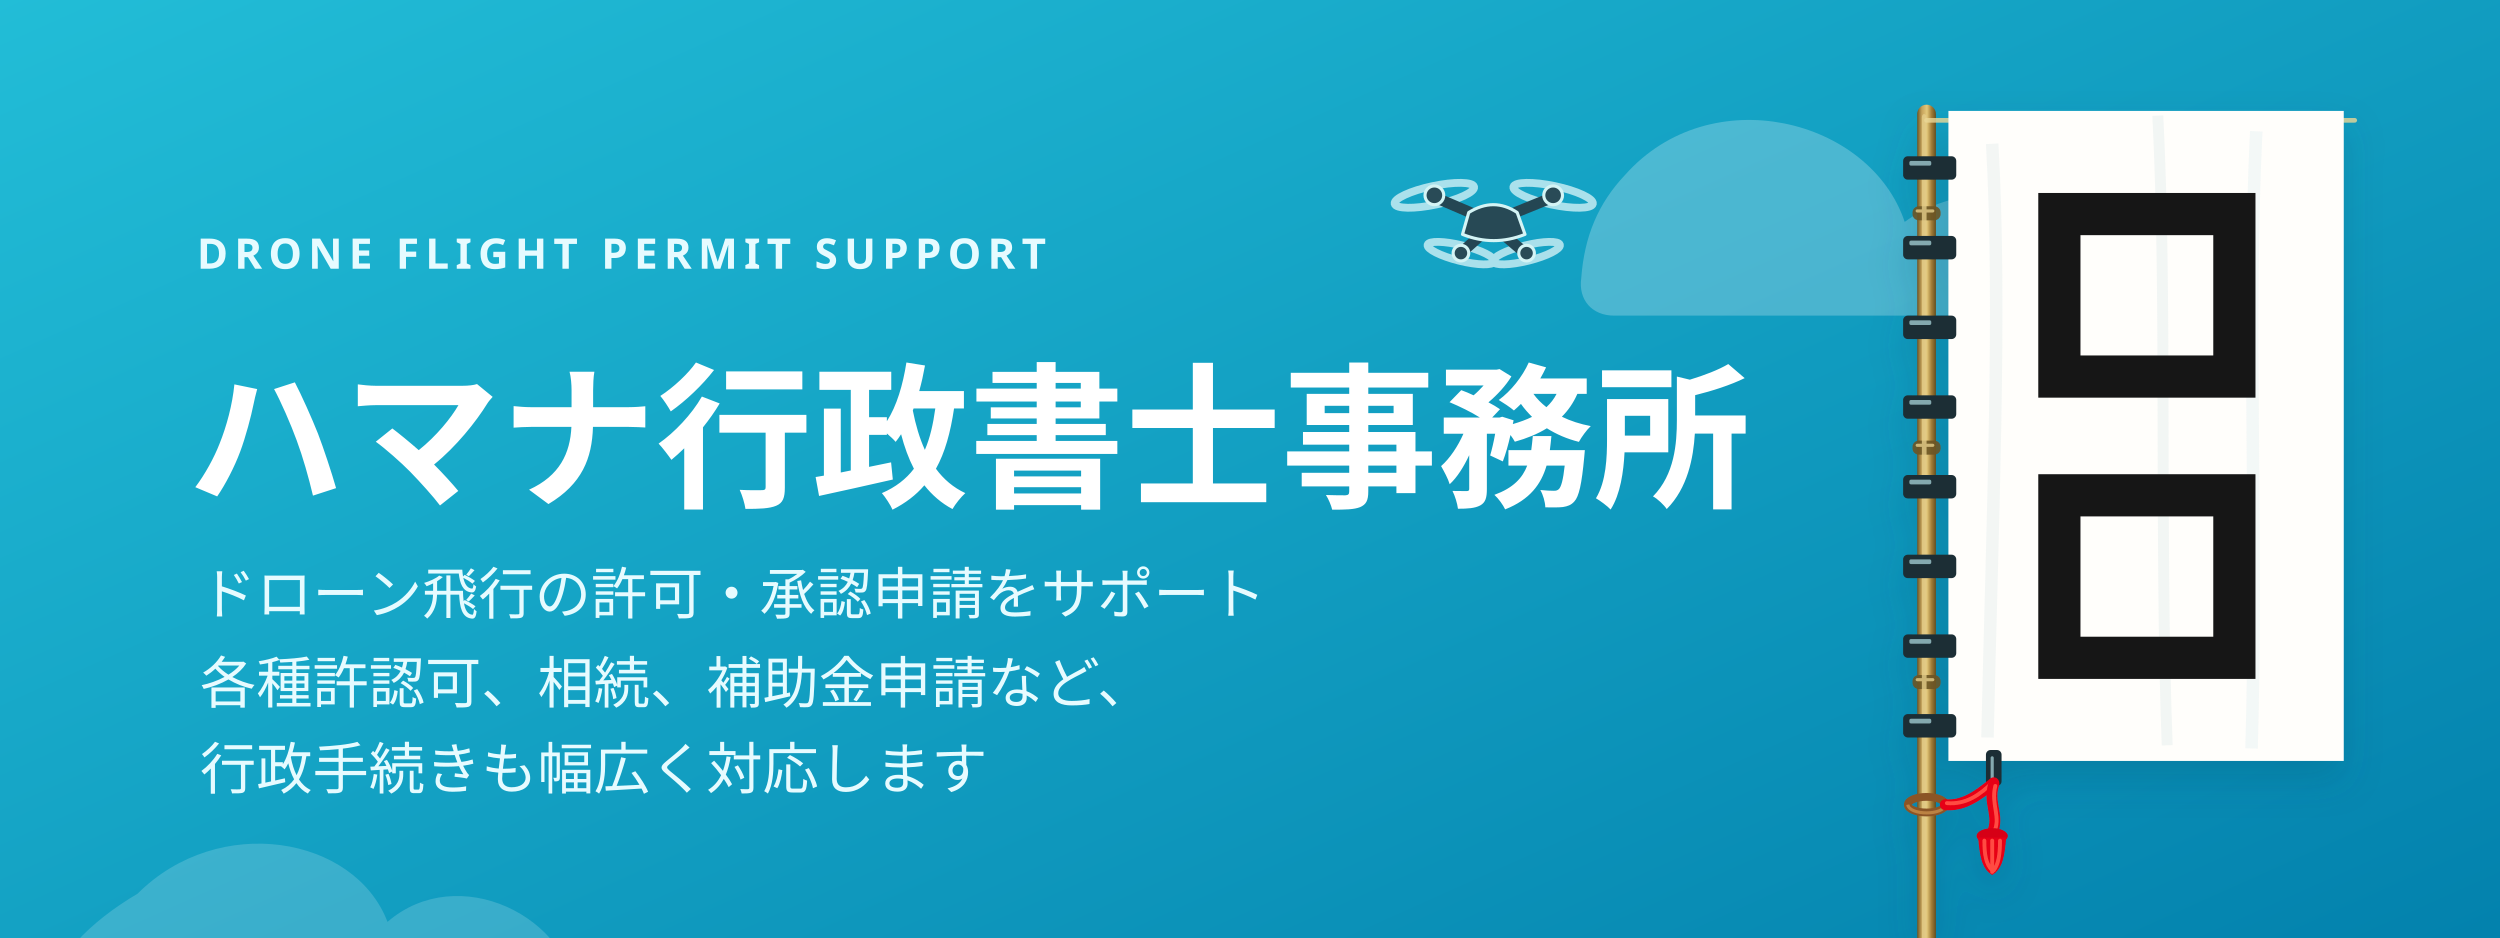
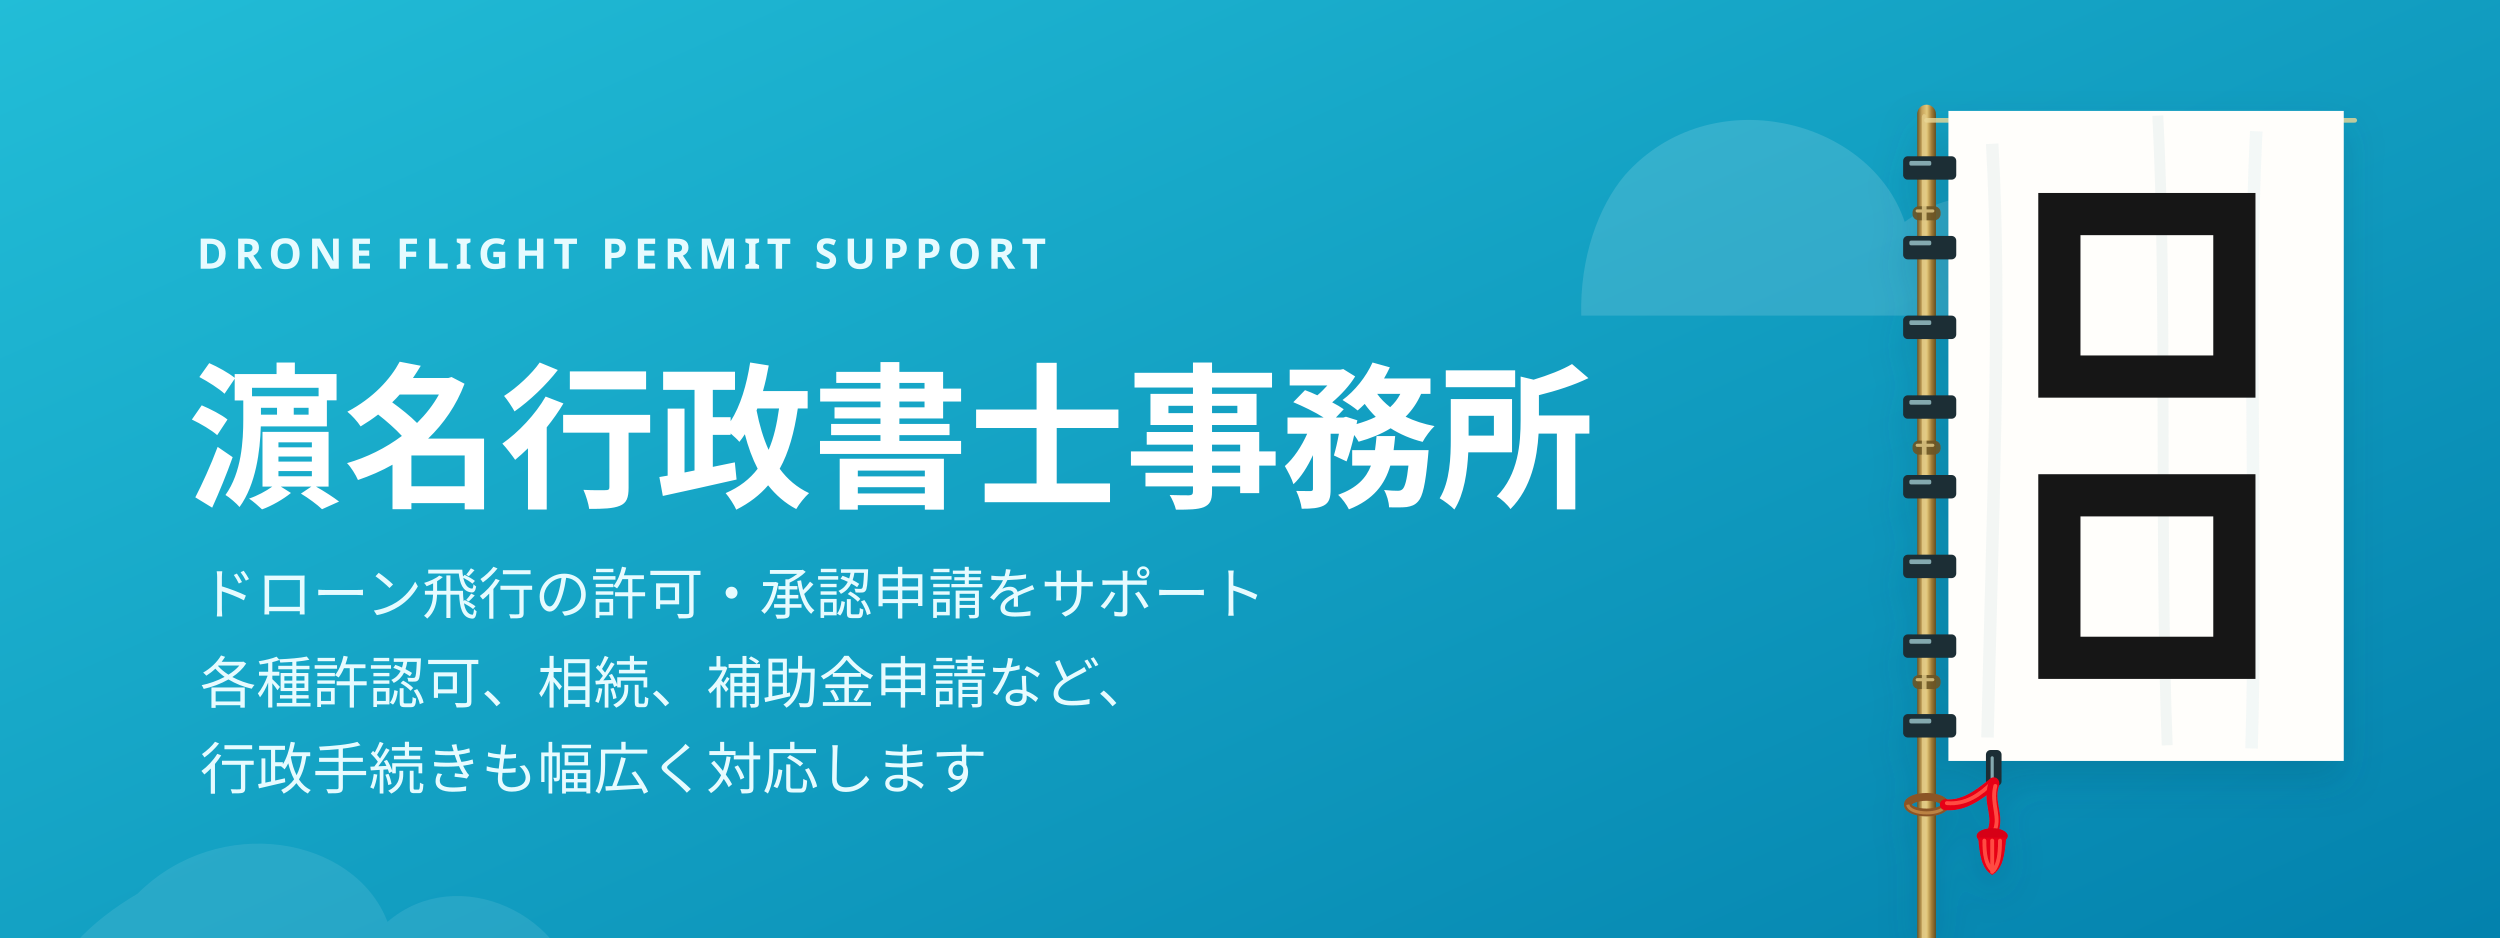
<svg xmlns="http://www.w3.org/2000/svg" width="1600" height="600" viewBox="0 0 1600 600">
  <defs>
    <linearGradient id="sky" x1="0" x2="1" y1="0" y2="1">
      <stop offset="0" stop-color="#22bdd7" />
      <stop offset="1" stop-color="#007ca9" />
    </linearGradient>
    <filter id="shadow" x="-20%" y="-20%" width="140%" height="140%">
      <feDropShadow dx="0" dy="12" stdDeviation="12" flood-color="#00516d" flood-opacity=".20" />
    </filter>
    <filter id="motionBlur" x="-30%" y="-30%" width="160%" height="160%">
      <feGaussianBlur stdDeviation="3.2" />
    </filter>
    <linearGradient id="bamboo" x1="0" x2="1">
      <stop offset="0" stop-color="#6c5523" />
      <stop offset=".25" stop-color="#c5a35d" />
      <stop offset=".52" stop-color="#e3c87a" />
      <stop offset=".76" stop-color="#a37e38" />
      <stop offset="1" stop-color="#654d1f" />
    </linearGradient>
  </defs>
  <rect width="1600" height="720" fill="url(#sky)" />
-   <path d="M1040 112 C1095 50 1197 76 1219 142 C1274 102 1352 138 1358 181 C1361 194 1350 202 1336 202 L1033 202 C1019 202 1010 192 1012 178 C1014 151 1023 130 1040 112 Z" fill="#fff" opacity=".24" />
-   <path d="M88 572 C140 520 227 535 248 590 C293 551 366 586 370 642 L30 642 C31 615 59 589 88 572 Z" fill="#fff" opacity=".17" />
-   <g transform="translate(900 105)" fill="none" stroke-linecap="round" stroke-linejoin="round">
-     <g stroke="#e9fbfc" stroke-width="5" opacity=".7">
-       <ellipse cx="18" cy="20" rx="26" ry="6" transform="rotate(-12 18 20)" />
-       <ellipse cx="94" cy="20" rx="26" ry="6" transform="rotate(12 94 20)" />
-       <ellipse cx="35" cy="57" rx="22" ry="5" transform="rotate(14 35 57)" />
-       <ellipse cx="77" cy="57" rx="22" ry="5" transform="rotate(-14 77 57)" />
-     </g>
-     <g stroke="#244653" stroke-width="7">
-       <path d="M55 37 L20 22 M55 37 L92 22 M55 39 L36 56 M55 39 L75 56" />
-     </g>
-     <g fill="#294b57" stroke="#d4f4f5" stroke-width="2">
-       <circle cx="18" cy="20" r="6" />
-       <circle cx="94" cy="20" r="6" />
-       <circle cx="35" cy="57" r="5" />
-       <circle cx="77" cy="57" r="5" />
-     </g>
-     <path d="M40 31 Q56 21 71 31 L76 45 Q56 53 36 45 Z" fill="#274955" stroke="#d4f4f5" stroke-width="2" />
-   </g>
+   <path d="M1040 112 C1095 50 1197 76 1219 142 C1274 102 1352 138 1358 202 L1012 202 C1011 165 1023 132 1040 112 Z" fill="#fff" opacity=".14" />
+   <path d="M88 572 C140 520 227 535 248 590 C293 551 366 586 370 642 L30 642 C31 615 59 589 88 572 Z" fill="#fff" opacity=".09" />
  <text x="126" y="172" fill="#e6fbff" font-size="27" font-family="Meiryo,sans-serif" font-weight="700" letter-spacing="4">DRONE FLIGHT PERMIT SUPPORT</text>
-   <text x="120" y="317" fill="#fff" font-size="100" font-family="Meiryo,sans-serif" font-weight="700">ハマナ行政書士事務所</text>
+   <text x="120" y="317" fill="#fff" font-size="100" font-family="Meiryo,sans-serif" font-weight="700">濵名行政書士事務所</text>
  <text x="128" y="393" fill="#e6fbff" font-size="36" font-family="Meiryo,sans-serif">ドローン飛行の許可・承認申請をサポート</text>
  <text x="128" y="450" fill="#e6fbff" font-size="36" font-family="Meiryo,sans-serif">各種許認可、相続、補助金申請など、</text>
  <text x="128" y="505" fill="#e6fbff" font-size="36" font-family="Meiryo,sans-serif">行政手続きも幅広く対応します</text>
  <g display="none" transform="translate(1060 205)" filter="url(#shadow)">
    <path d="M222 154 L254 -104" fill="none" stroke="#253c45" stroke-width="9" stroke-linecap="round" />
    <rect x="254" y="-104" width="126" height="210" fill="#ffffff" stroke="#e9f5f6" stroke-width="3" />
    <rect x="281" y="-62" width="72" height="62" fill="none" stroke="#151515" stroke-width="18" />
    <rect x="281" y="47" width="72" height="62" fill="none" stroke="#151515" stroke-width="18" />
    <g filter="url(#motionBlur)" fill="none" stroke="#d9f8fa" stroke-linecap="round">
      <ellipse cx="55" cy="82" rx="66" ry="17" stroke-width="11" opacity=".34" transform="rotate(-14 55 82)" />
      <ellipse cx="351" cy="82" rx="66" ry="17" stroke-width="11" opacity=".34" transform="rotate(14 351 82)" />
      <ellipse cx="105" cy="220" rx="56" ry="14" stroke-width="10" opacity=".30" transform="rotate(16 105 220)" />
      <ellipse cx="301" cy="220" rx="56" ry="14" stroke-width="10" opacity=".30" transform="rotate(-16 301 220)" />
    </g>
    <g fill="none" stroke="#203943" stroke-linecap="round" opacity=".58">
      <path d="M6 75 Q55 42 104 75" stroke-width="8" />
      <path d="M302 75 Q351 42 400 75" stroke-width="8" />
      <path d="M62 216 Q105 187 148 216" stroke-width="7" />
      <path d="M258 216 Q301 187 344 216" stroke-width="7" />
    </g>
    <g fill="#2b4853" stroke="#d8f8fb" stroke-width="7">
      <circle cx="55" cy="82" r="18" />
      <circle cx="351" cy="82" r="18" />
      <circle cx="105" cy="220" r="17" />
      <circle cx="301" cy="220" r="17" />
    </g>
    <g fill="none" stroke="#283f49" stroke-width="30" stroke-linecap="round">
      <path d="M166 164 L64 89" />
      <path d="M240 164 L342 89" />
      <path d="M171 205 L105 220" />
      <path d="M235 205 L301 220" />
    </g>
    <g fill="none" stroke="#7aa9b5" stroke-width="5" stroke-linecap="round">
      <path d="M166 164 L64 89" />
      <path d="M240 164 L342 89" />
      <path d="M171 205 L105 220" />
      <path d="M235 205 L301 220" />
    </g>
    <path d="M149 139 Q202 111 255 139 L273 190 Q258 226 202 239 Q146 226 131 190 Z" fill="#263f4a" />
    <path d="M166 144 Q202 125 238 144 L248 171 Q202 188 156 171 Z" fill="#547b87" />
    <path d="M143 190 Q202 212 261 190 L249 211 Q202 234 155 211 Z" fill="#1a3039" />
    <circle cx="166" cy="176" r="12" fill="#111e24" />
    <circle cx="238" cy="176" r="12" fill="#111e24" />
    <circle cx="163" cy="173" r="4" fill="#c9f7fb" />
    <circle cx="235" cy="173" r="4" fill="#c9f7fb" />
    <path d="M158 234 L139 299 M246 234 L265 299" fill="none" stroke="#263f49" stroke-width="12" stroke-linecap="round" />
    <path d="M124 302 L155 302 M249 302 L280 302" fill="none" stroke="#d8f8fb" stroke-width="8" stroke-linecap="round" />
  </g>
  <g transform="translate(1135 25)" filter="url(#shadow)">
    <rect x="92" y="42" width="12" height="650" rx="6" fill="url(#bamboo)" />
    <g fill="#6b5525" opacity=".9">
      <rect x="89" y="107" width="18" height="9" rx="4" />
      <rect x="89" y="257" width="18" height="9" rx="4" />
      <rect x="89" y="407" width="18" height="9" rx="4" />
    </g>
    <g fill="#e4cd8a" opacity=".8">
      <rect x="95" y="48" width="3" height="625" rx="2" />
      <rect x="91" y="109" width="12" height="2" rx="1" />
      <rect x="91" y="259" width="12" height="2" rx="1" />
      <rect x="91" y="409" width="12" height="2" rx="1" />
    </g>
    <path d="M98 52 L372 52" fill="none" stroke="url(#bamboo)" stroke-width="12" stroke-linecap="round" />
    <path d="M98 52 L372 52" fill="none" stroke="#ead796" stroke-width="3" stroke-linecap="round" opacity=".8" />
    <path d="M112 46 L365 46 L365 462 L112 462 Z" fill="#fffefb" />
    <path d="M140 67 C146 172 140 310 137 447" fill="none" stroke="#dce9e9" stroke-width="8" opacity=".35" />
    <path d="M246 49 C252 166 247 318 252 452" fill="none" stroke="#cbdedf" stroke-width="7" opacity=".25" />
    <path d="M309 59 C303 180 310 318 306 454" fill="none" stroke="#eef5f5" stroke-width="8" opacity=".70" />
    <g fill="#1d2f35">
      <rect x="83" y="75" width="34" height="15" rx="3" />
      <rect x="83" y="126" width="34" height="15" rx="3" />
      <rect x="83" y="177" width="34" height="15" rx="3" />
      <rect x="83" y="228" width="34" height="15" rx="3" />
      <rect x="83" y="279" width="34" height="15" rx="3" />
      <rect x="83" y="330" width="34" height="15" rx="3" />
      <rect x="83" y="381" width="34" height="15" rx="3" />
      <rect x="83" y="432" width="34" height="15" rx="3" />
    </g>
    <g fill="#84a9af">
      <rect x="87" y="78" width="14" height="3" rx="1" />
      <rect x="87" y="129" width="14" height="3" rx="1" />
      <rect x="87" y="180" width="14" height="3" rx="1" />
      <rect x="87" y="231" width="14" height="3" rx="1" />
      <rect x="87" y="282" width="14" height="3" rx="1" />
      <rect x="87" y="333" width="14" height="3" rx="1" />
      <rect x="87" y="384" width="14" height="3" rx="1" />
      <rect x="87" y="435" width="14" height="3" rx="1" />
    </g>
    <ellipse cx="98" cy="490" rx="12" ry="5" fill="none" stroke="#8b5428" stroke-width="5" />
    <path d="M86 490 C87 497 109 497 110 490" fill="none" stroke="#c38a48" stroke-width="2" opacity=".85" />
    <rect x="136" y="455" width="10" height="23" rx="3" fill="#1d2f35" />
    <rect x="139" y="459" width="2" height="15" rx="1" fill="#84a9af" />
    <path d="M110 490 C121 491 130 485 141 476" fill="none" stroke="#e60012" stroke-width="7" stroke-linecap="round" />
    <path d="M111 489 C123 490 132 484 141 475" fill="none" stroke="#ff4b43" stroke-width="2.5" stroke-linecap="round" />
    <path d="M141 477 C137 489 145 497 140 508" fill="none" stroke="#e60012" stroke-width="7" stroke-linecap="round" />
    <path d="M142 478 C139 490 146 498 141 508" fill="none" stroke="#ff4b43" stroke-width="2.5" stroke-linecap="round" />
    <ellipse cx="140" cy="510" rx="10" ry="5" fill="#d60012" />
    <path d="M131 511 C132 522 133 531 140 535 C147 531 148 522 149 511 Z" fill="#e60012" />
    <path d="M135 513 C135 522 136 528 140 532 M140 513 C140 522 140 529 140 533 M145 513 C145 522 144 528 141 532" fill="none" stroke="#ff4b43" stroke-width="2.5" stroke-linecap="round" />
    <rect x="183" y="112" width="112" height="104" fill="none" stroke="#151515" stroke-width="27" />
    <rect x="183" y="292" width="112" height="104" fill="none" stroke="#151515" stroke-width="27" />
  </g>
</svg>
